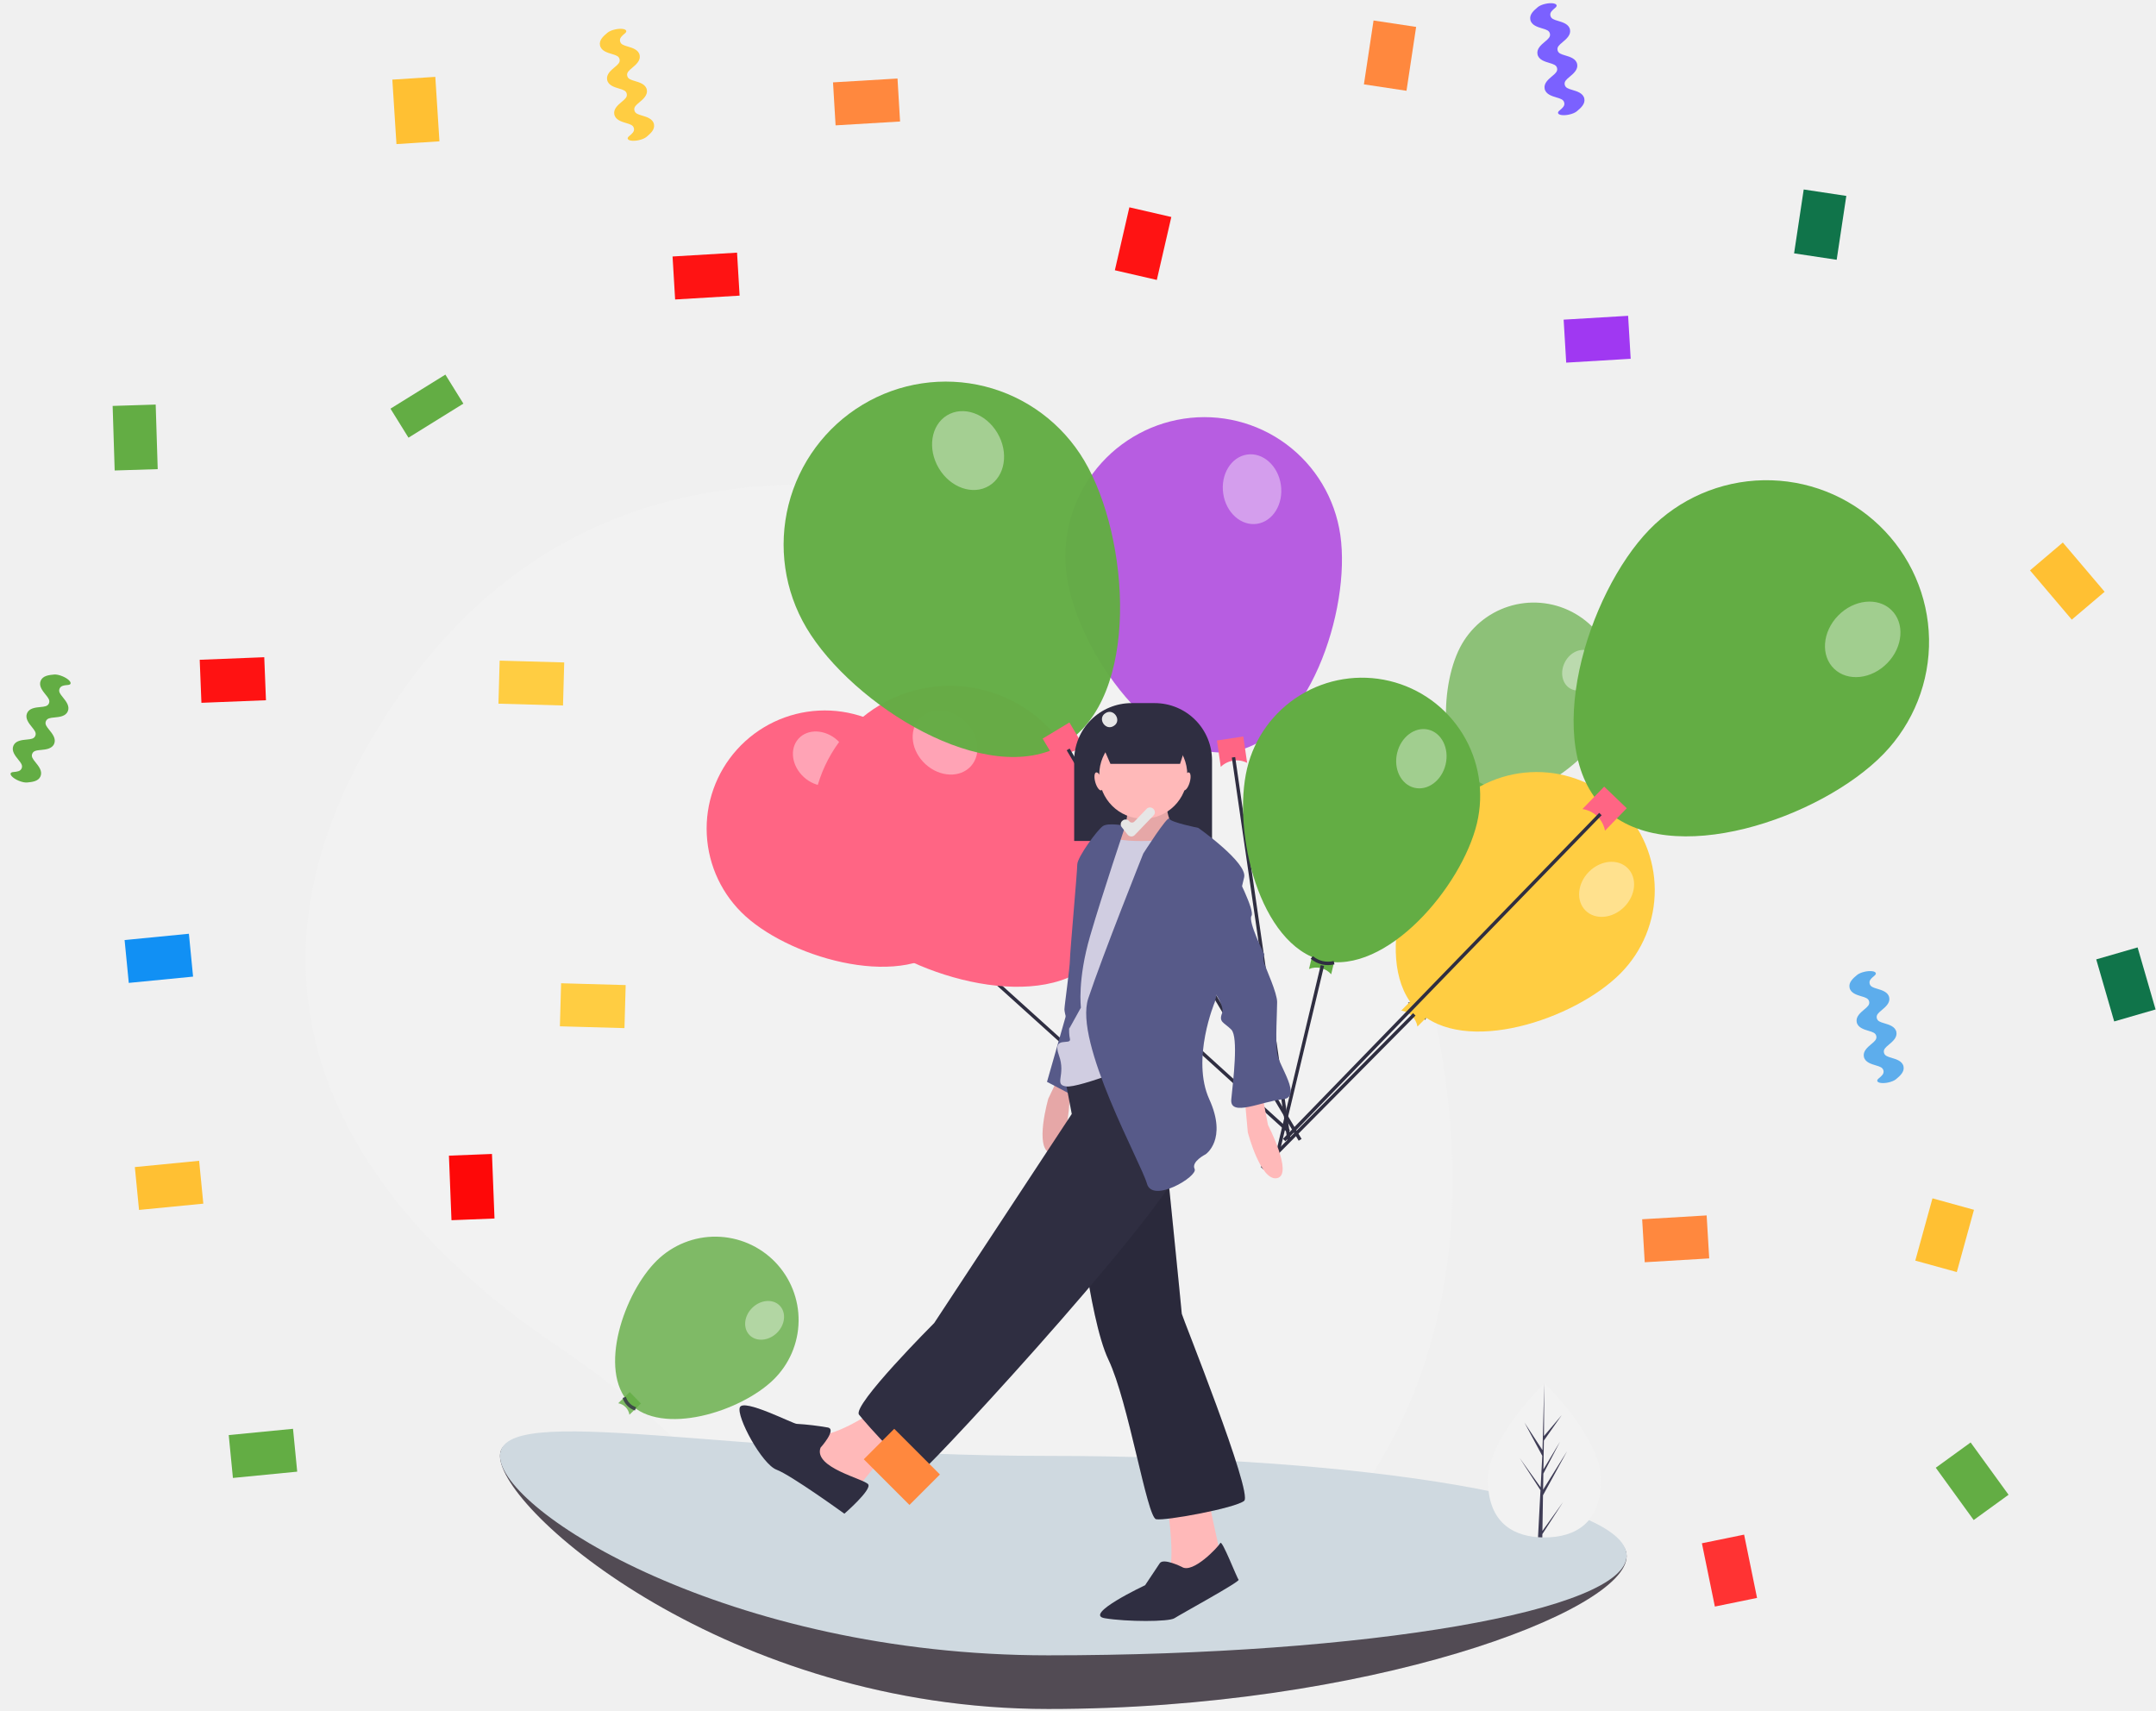
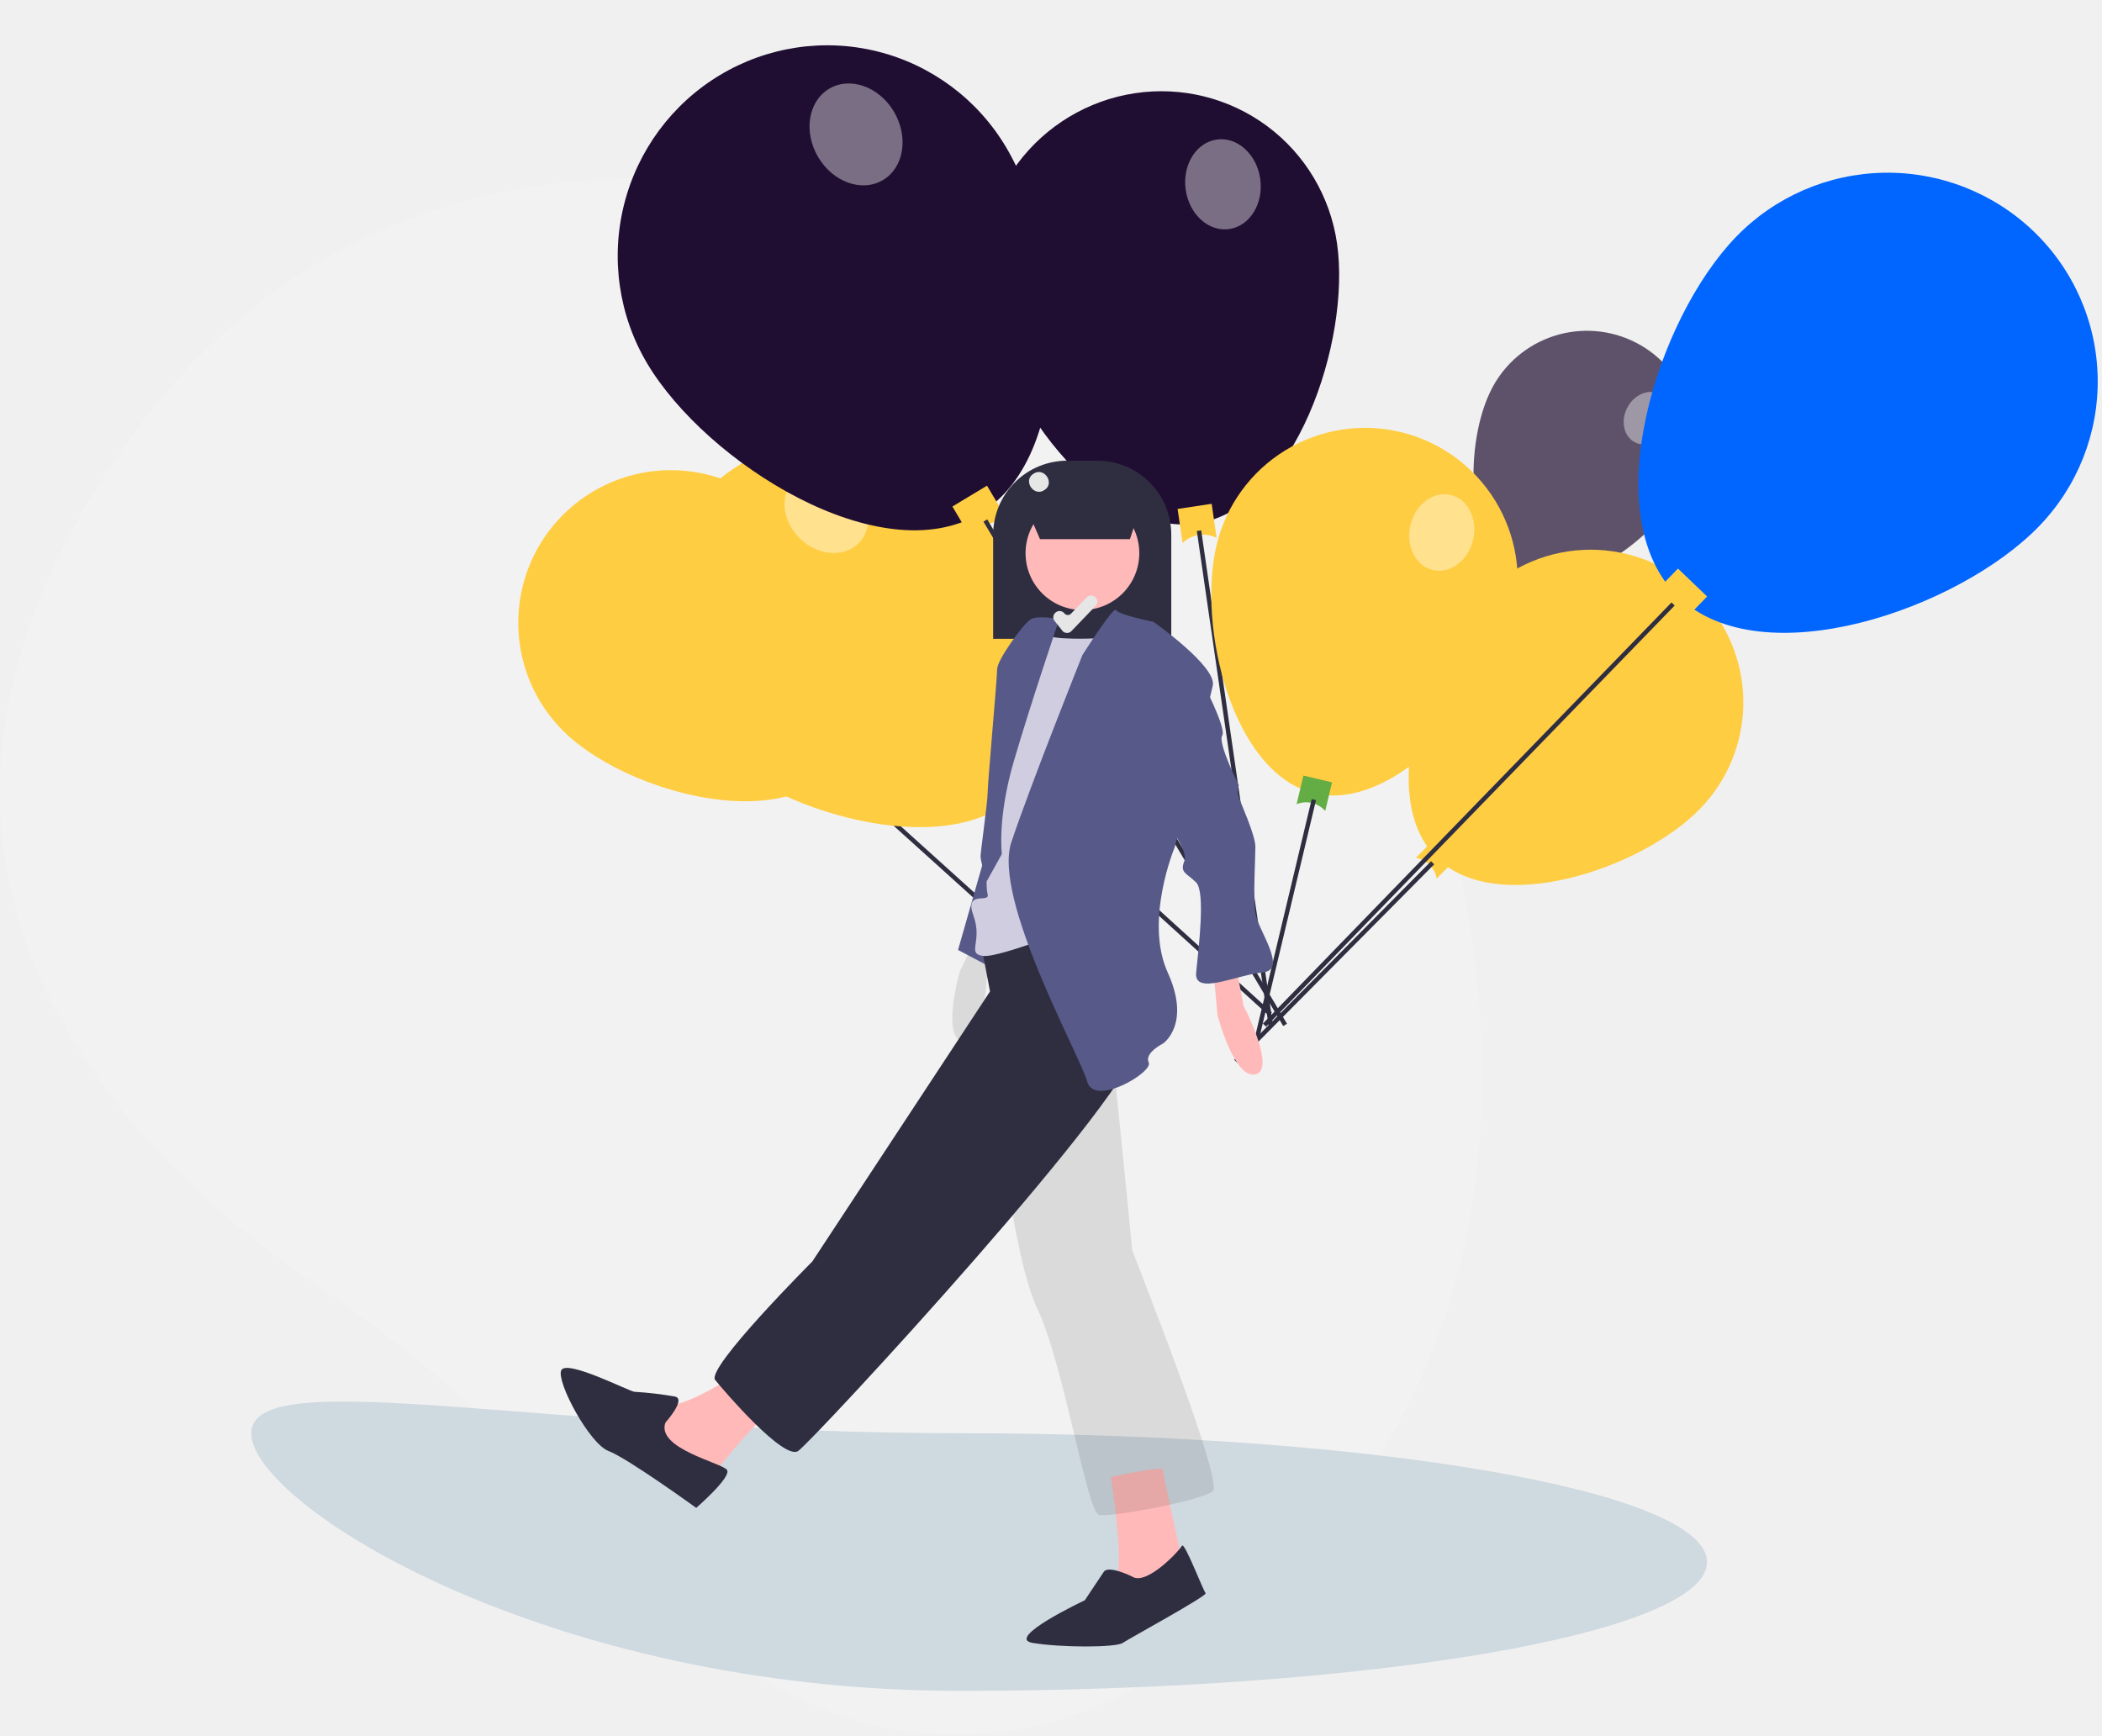
- <svg xmlns="http://www.w3.org/2000/svg" width="1263" height="1002" fill="none" viewBox="0 0 1263 1002">
-   <path fill="#F2F2F2" d="M834.716 570.728C793.089 407.042 649.255 288.883 480.425 284.144C391.17 281.639 297.249 311.241 228.867 414.829C106.627 600.004 236.379 727.965 326.838 788.77C370.541 818.206 409.92 853.599 443.834 893.926C504.936 966.433 622.483 1056.53 762.477 915.36C863.944 813.036 862.443 679.759 834.716 570.728Z" />
-   <path fill="#3F3D56" d="M952.9 911.631C952.9 943.893 801.178 1001.13 614.018 1001.13C426.859 1001.13 292.9 885.135 292.9 852.873C292.9 820.611 426.859 884.301 614.018 884.301C801.178 884.301 952.9 879.368 952.9 911.631Z" />
-   <path fill="#FFCD42" d="M952.9 911.631C952.9 943.893 801.178 1001.13 614.018 1001.13C426.859 1001.13 292.9 885.135 292.9 852.873C292.9 820.611 426.859 884.301 614.018 884.301C801.178 884.301 952.9 879.368 952.9 911.631Z" opacity=".1" />
-   <path fill="#CFD9E0" d="M952.9 911.289C952.9 943.551 801.178 969.705 614.018 969.705C426.859 969.705 292.9 885.135 292.9 852.873C292.9 820.611 426.859 852.873 614.018 852.873C801.178 852.873 952.9 879.027 952.9 911.289Z" />
-   <path fill="#63AD44" d="M941.683 423.833C929.391 447.692 890.432 475.805 866.574 463.513C842.715 451.221 842.993 403.178 855.285 379.32C861.189 367.865 871.401 359.224 883.675 355.298C895.95 351.372 909.281 352.483 920.737 358.385C932.193 364.287 940.835 374.498 944.763 386.771C948.691 399.045 947.584 412.376 941.683 423.833V423.833Z" opacity=".7" />
-   <path fill="#63AD44" d="M868.593 469.822C867.826 468.328 866.611 467.11 865.118 466.341C863.624 465.572 861.928 465.289 860.266 465.532L864.556 457.204L872.884 461.495L868.593 469.822Z" opacity=".7" />
-   <path stroke="#2F2E41" stroke-miterlimit="10" stroke-width="2" d="M862.523 461.203C863.48 462.525 864.736 463.601 866.19 464.342C867.643 465.083 869.252 465.469 870.883 465.467" opacity=".7" />
-   <path fill="#fff" d="M934.934 397.304C938.044 391.268 936.487 384.273 931.457 381.681C926.426 379.09 919.827 381.882 916.717 387.919C913.607 393.955 915.164 400.95 920.194 403.541C925.225 406.133 931.824 403.34 934.934 397.304Z" opacity=".4" />
-   <path stroke="#2F2E41" stroke-miterlimit="10" stroke-width="2" d="M866.351 463.812L830.096 555.044" opacity=".7" />
-   <path stroke="#2F2E41" stroke-miterlimit="10" stroke-width="2" d="M825.801 587.065C826.534 589.271 827.781 591.27 829.438 592.899C831.095 594.528 833.116 595.741 835.333 596.437" />
-   <path fill="#FFCD42" d="M949.337 570.185C922.426 597.335 857.465 618.85 830.315 591.938C803.165 565.026 824.107 499.879 851.019 472.729C863.944 459.699 881.515 452.335 899.868 452.257C918.222 452.18 935.854 459.394 948.889 472.315C961.924 485.235 969.294 502.804 969.378 521.157C969.462 539.51 962.253 557.145 949.337 570.185Z" />
-   <path fill="#FFCD42" d="M830.355 601.374C829.953 599.015 828.823 596.841 827.124 595.157C825.425 593.472 823.241 592.362 820.879 591.98L830.272 582.504L839.749 591.897L830.355 601.374Z" />
-   <path stroke="#2F2E41" stroke-miterlimit="10" stroke-width="2" d="M828.505 594.228L739.27 684.253" />
-   <path fill="#fff" d="M951.523 531.256C958.332 524.386 959.212 514.218 953.487 508.544C947.763 502.87 937.603 503.838 930.794 510.708C923.985 517.577 923.105 527.745 928.83 533.419C934.554 539.094 944.714 538.125 951.523 531.256Z" opacity=".4" />
-   <path fill="#FF6584" d="M529.524 433.999C557.904 459.609 582.437 523.491 556.827 551.871C531.216 580.252 465.159 562.384 436.779 536.773C423.158 524.472 414.979 507.265 414.042 488.936C413.105 470.606 419.486 452.655 431.782 439.029C444.078 425.404 461.282 417.22 479.611 416.276C497.94 415.333 515.894 421.708 529.524 433.999Z" />
-   <path fill="#FF6584" d="M566.251 551.39C563.914 551.902 561.795 553.132 560.192 554.908C558.589 556.685 557.582 558.918 557.312 561.295L547.406 552.356L556.345 542.45L566.251 551.39Z" />
-   <path stroke="#2F2E41" stroke-miterlimit="10" stroke-width="2" d="M559.198 553.572L653.303 638.494" />
-   <path fill="#fff" d="M490.536 433.638C483.355 427.158 473.157 426.756 467.757 432.74C462.357 438.724 463.8 448.827 470.981 455.307C478.161 461.787 488.36 462.189 493.76 456.205C499.16 450.222 497.716 440.118 490.536 433.638Z" opacity=".4" />
-   <path fill="#FF6584" d="M610.515 422.731C643.633 452.802 672.276 527.795 642.408 561.099C612.539 594.404 535.47 573.408 502.352 543.336C486.457 528.893 476.91 508.693 475.811 487.177C474.711 465.662 482.149 444.593 496.49 428.603C510.83 412.613 530.898 403.012 552.28 401.911C573.663 400.81 594.61 408.299 610.515 422.731Z" />
-   <path fill="#FF6584" d="M653.402 560.537C650.676 561.138 648.204 562.581 646.335 564.666C644.465 566.75 643.291 569.371 642.977 572.162L631.417 561.666L641.843 550.041L653.402 560.537Z" />
-   <path stroke="#2F2E41" stroke-miterlimit="10" stroke-width="2" d="M645.175 563.097L754.989 662.81" />
-   <path fill="#fff" d="M565.032 422.295C556.653 414.686 544.755 414.211 538.458 421.233C532.16 428.255 533.847 440.115 542.227 447.724C550.606 455.332 562.504 455.808 568.801 448.786C575.099 441.764 573.411 429.903 565.032 422.295Z" opacity=".4" />
-   <path fill="#B75DE1" d="M785.158 313.289C791.578 357.56 765.967 433.641 721.734 440.334C677.502 447.027 631.398 381.797 624.978 337.526C621.903 316.271 627.389 294.612 640.229 277.313C653.069 260.014 672.212 248.49 693.448 245.277C714.684 242.064 736.275 247.424 753.473 260.178C770.671 272.932 782.068 292.036 785.158 313.289Z" />
-   <path fill="#FF6584" d="M730.574 446.896C728.088 445.624 725.263 445.166 722.495 445.585C719.726 446.003 717.153 447.279 715.135 449.232L712.894 433.779L728.333 431.443L730.574 446.896Z" />
-   <path stroke="#2F2E41" stroke-miterlimit="10" stroke-width="2" d="M722.599 443.635L755.16 668.172" />
-   <path fill="#fff" d="M750.342 284.016C748.717 272.815 739.84 264.879 730.514 266.29C721.188 267.701 714.944 277.925 716.569 289.126C718.193 300.327 727.07 308.263 736.396 306.852C745.722 305.441 751.966 295.217 750.342 284.016Z" opacity=".4" />
-   <path fill="#63AD44" fill-opacity=".97" d="M635.106 269.727C661.901 314.822 668.241 408.742 623.31 435.815C578.378 462.889 499.189 412.864 472.395 367.769C459.538 346.114 455.777 320.187 461.938 295.687C468.1 271.188 483.679 250.123 505.251 237.125C526.823 224.127 552.621 220.259 576.972 226.373C601.324 232.487 622.234 248.081 635.106 269.727Z" />
-   <path fill="#FF6584" d="M635.828 438.965C632.565 438.701 629.298 439.47 626.486 441.165C623.673 442.859 621.456 445.394 620.145 448.415L610.792 432.675L626.475 423.225L635.828 438.965Z" />
-   <path stroke="#2F2E41" stroke-miterlimit="10" stroke-width="2" d="M625.725 439.006L761.626 667.725" />
-   <path fill="#fff" d="M584.26 253.608C577.481 242.198 564.305 237.577 554.831 243.285C545.358 248.993 543.174 262.87 549.953 274.28C556.733 285.689 569.908 290.311 579.382 284.603C588.855 278.894 591.039 265.018 584.26 253.608Z" opacity=".4" />
-   <path fill="#63AD44" d="M1103.38 441.69C1066.86 479.339 977.86 510.006 939.984 473.712C902.108 437.419 929.697 347.908 966.221 310.258C983.763 292.189 1007.81 281.782 1033.06 281.326C1058.32 280.87 1082.73 290.402 1100.91 307.827C1119.1 325.252 1129.57 349.143 1130.04 374.245C1130.5 399.348 1120.91 423.608 1103.38 441.69Z" />
-   <path fill="#FF6584" d="M940.216 486.619C939.618 483.4 938.022 480.448 935.651 478.176C933.281 475.905 930.254 474.427 926.996 473.951L939.745 460.809L952.965 473.477L940.216 486.619Z" />
-   <path stroke="#2F2E41" stroke-miterlimit="10" stroke-width="2" d="M937.535 476.878L752.285 667.833" />
-   <path fill="#fff" d="M1105.65 388.399C1114.89 378.873 1115.91 364.948 1107.92 357.295C1099.94 349.643 1085.97 351.162 1076.73 360.688C1067.49 370.213 1066.47 384.139 1074.46 391.791C1082.45 399.444 1096.41 397.925 1105.65 388.399Z" opacity=".4" />
-   <path fill="#63AD44" d="M865.222 482.23C856.354 519.415 812.057 571.573 774.872 562.706C737.687 553.838 721.696 487.302 730.564 450.117C734.832 432.271 746.012 416.85 761.647 407.244C777.281 397.638 796.09 394.633 813.939 398.889C831.788 403.146 847.216 414.316 856.833 429.944C866.449 445.572 869.467 464.378 865.222 482.23V482.23Z" />
-   <path fill="#63AD44" d="M779.815 570.742C778.245 568.937 776.15 567.667 773.822 567.112C771.495 566.557 769.052 566.744 766.836 567.647L769.931 554.668L782.91 557.763L779.815 570.742Z" />
-   <path stroke="#2F2E41" stroke-miterlimit="10" stroke-width="2" d="M768.482 560.891C770.256 562.393 772.36 563.452 774.623 563.982C776.886 564.512 779.242 564.497 781.497 563.938" />
-   <path fill="#fff" d="M846.847 447.841C849.091 438.433 844.554 429.291 836.714 427.421C828.873 425.551 820.699 431.662 818.455 441.07C816.211 450.479 820.748 459.621 828.588 461.491C836.429 463.361 844.603 457.25 846.847 447.841Z" opacity=".4" />
-   <path stroke="#2F2E41" stroke-miterlimit="10" stroke-width="2" d="M774.666 565.585L745.262 688.885" />
-   <path fill="#63AD44" d="M453.054 808.278C433.724 827.088 387.624 841.439 368.814 822.109C350.004 802.779 365.607 757.088 384.937 738.278C389.533 733.805 394.965 730.281 400.923 727.908C406.881 725.535 413.249 724.358 419.661 724.446C426.074 724.533 432.407 725.883 438.298 728.418C444.189 730.953 449.523 734.623 453.996 739.219C458.468 743.816 461.992 749.248 464.365 755.206C466.738 761.164 467.915 767.531 467.827 773.944C467.74 780.357 466.39 786.689 463.855 792.581C461.321 798.472 457.65 803.806 453.054 808.278V808.278Z" opacity=".8" />
-   <path fill="#63AD44" d="M368.724 828.766C368.47 827.097 367.701 825.549 366.523 824.339C365.346 823.129 363.82 822.318 362.158 822.019L368.905 815.453L375.471 822.2L368.724 828.766Z" opacity=".8" />
-   <path stroke="#2F2E41" stroke-miterlimit="10" stroke-width="2" d="M365.691 818.614C366.181 820.179 367.035 821.605 368.183 822.776C369.331 823.946 370.741 824.827 372.296 825.346" opacity=".8" />
-   <path fill="#fff" d="M455.093 780.844C459.983 776.085 460.733 768.923 456.767 764.847C452.801 760.772 445.621 761.326 440.731 766.085C435.84 770.844 435.09 778.006 439.056 782.082C443.022 786.157 450.202 785.603 455.093 780.844Z" opacity=".4" />
-   <path fill="#2F2E41" d="M662.848 411.886H676.428C685.338 411.886 693.882 415.425 700.182 421.725C706.482 428.024 710.021 436.569 710.021 445.478V492.651H629.256V445.478C629.256 441.067 630.125 436.698 631.813 432.623C633.501 428.547 635.975 424.844 639.095 421.725C642.214 418.605 645.917 416.131 649.993 414.443C654.069 412.755 658.437 411.886 662.848 411.886Z" />
-   <path fill="#FFB9B9" d="M624.303 622.183L614.11 643.612C614.11 643.612 605.802 672.4 615.216 675.478C624.629 678.555 626.467 645.936 626.467 645.936L634.264 624.336L624.303 622.183Z" />
-   <path fill="#000" d="M624.303 622.183L614.11 643.612C614.11 643.612 605.802 672.4 615.216 675.478C624.629 678.555 626.467 645.936 626.467 645.936L634.264 624.336L624.303 622.183Z" opacity=".1" />
-   <path fill="#575A89" d="M626.233 588.643L613.342 633.76L633.753 644.502V590.791L626.233 588.643Z" />
-   <path fill="#FFB9B9" d="M661.145 468.868C661.145 468.868 660.07 486.055 657.922 486.055C655.773 486.055 651.477 506.465 651.477 506.465L669.738 518.282L692.297 497.871L685.852 481.758C685.852 481.758 682.629 475.313 683.703 468.868C684.777 462.422 661.145 468.868 661.145 468.868Z" />
-   <path fill="#000" d="M661.145 468.868C661.145 468.868 660.07 486.055 657.922 486.055C655.773 486.055 651.477 506.465 651.477 506.465L669.738 518.282L692.297 497.871L685.852 481.758C685.852 481.758 682.629 475.313 683.703 468.868C684.777 462.422 661.145 468.868 661.145 468.868Z" opacity=".1" />
-   <path fill="#FFB9B9" d="M728.82 639.668L730.969 663.301C730.969 663.301 738.488 692.305 748.156 690.156C757.824 688.008 742.785 659.004 742.785 659.004L738.488 636.445L728.82 639.668Z" />
-   <path fill="#FFB9B9" d="M682.629 872.774C682.629 872.774 689.074 912.52 684.777 920.039C680.48 927.559 689.074 928.633 689.074 928.633L714.856 922.188V910.372C714.856 910.372 706.262 871.7 706.262 869.551C706.262 867.403 682.629 872.774 682.629 872.774Z" />
-   <path fill="#2F2E41" d="M629.992 694.453C629.992 694.453 637.512 771.797 649.328 796.504C661.145 821.211 671.887 888.887 677.258 889.961C682.629 891.035 723.449 883.516 728.82 879.219C734.191 874.922 692.297 770.723 692.297 769.648C692.297 768.574 682.629 672.969 682.629 672.969L669.738 651.484L629.992 694.453Z" />
-   <path fill="#000" d="M629.992 694.453C629.992 694.453 637.512 771.797 649.328 796.504C661.145 821.211 671.887 888.887 677.258 889.961C682.629 891.035 723.449 883.516 728.82 879.219C734.191 874.922 692.297 770.723 692.297 769.648C692.297 768.574 682.629 672.969 682.629 672.969L669.738 651.484L629.992 694.453Z" opacity=".1" />
-   <path fill="#2F2E41" d="M692.296 917.891C692.296 917.891 681.554 912.52 679.406 915.743L670.812 928.633C670.812 928.633 634.289 945.821 647.179 947.969C660.07 950.118 684.777 950.118 688 947.969C691.222 945.821 726.671 926.485 725.597 925.411C724.523 924.337 715.929 901.778 714.855 903.926C713.781 906.075 698.742 922.188 692.296 917.891Z" />
-   <path fill="#FFB9B9" d="M511.828 826.582C511.828 826.582 487.121 843.77 475.304 840.547C463.488 837.324 475.304 864.18 475.304 864.18L496.789 875.996L503.234 870.625C503.234 870.625 525.793 840.547 535.461 839.473C545.129 838.398 511.828 826.582 511.828 826.582Z" />
-   <path fill="#2F2E41" d="M623.546 630L627.843 652.559L547.276 775.02C547.276 775.02 498.936 823.359 503.233 828.731C507.53 834.102 534.386 865.254 540.831 860.957C547.276 856.66 696.593 695.527 695.519 674.043C694.444 652.559 658.995 611.738 658.995 611.738L623.546 627.852V630Z" />
-   <path fill="#2F2E41" d="M480.676 848.066C480.676 848.066 490.344 837.324 484.973 836.25C478.932 835.185 472.835 834.468 466.711 834.101C464.563 834.101 435.559 819.062 433.411 824.433C431.262 829.805 446.301 857.734 454.895 860.957C463.489 864.18 494.641 886.738 494.641 886.738C494.641 886.738 510.754 872.773 508.606 869.551C506.458 866.328 476.379 859.883 480.676 848.066Z" />
-   <path fill="#FFB9B9" d="M669.738 479.609C683.977 479.609 695.52 468.067 695.52 453.828C695.52 439.59 683.977 428.047 669.738 428.047C655.5 428.047 643.957 439.59 643.957 453.828C643.957 468.067 655.5 479.609 669.738 479.609Z" />
-   <path fill="#D0CDE1" d="M675.109 492.5C675.109 492.5 656.847 493.574 651.476 490.352C646.105 487.129 634.288 534.395 634.288 534.395L626.769 596.699C626.769 596.699 625.695 604.219 626.769 608.516C627.843 612.813 616.027 606.367 620.324 618.184C624.62 630 617.101 635.371 624.621 636.445C632.14 637.52 671.886 621.406 671.886 621.406L690.148 525.801L695.519 487.129L675.109 492.5Z" />
-   <path fill="#575A89" d="M659.224 483.774C659.224 483.774 649.328 481.758 646.105 483.907C642.883 486.055 631.066 502.168 631.066 506.465C631.066 510.762 626.77 558.028 626.77 562.325C626.77 566.621 623.547 589.18 623.547 591.329C623.547 593.477 626.302 602.711 626.302 602.711L633.215 590.254C633.215 590.254 631.066 574.141 638.586 548.36C646.105 522.578 659.224 483.774 659.224 483.774Z" />
-   <path fill="#575A89" d="M669.739 500.019C669.739 500.019 684.09 477.461 684.971 479.609C685.852 481.758 701.966 484.98 701.966 484.98C701.966 484.98 730.97 505.39 728.821 513.984C726.673 522.578 711.634 587.031 711.634 587.031C711.634 587.031 697.669 620.332 708.411 643.965C719.153 667.597 706.263 676.191 706.263 676.191C706.263 676.191 697.669 680.488 699.817 684.785C701.966 689.082 675.11 705.195 671.888 693.379C668.665 681.562 628.919 610.664 637.513 584.883C646.106 559.101 669.739 500.019 669.739 500.019Z" />
-   <path fill="#575A89" d="M723.449 510.762C723.449 510.762 735.266 533.32 733.117 536.543C730.969 539.766 740.637 559.102 740.637 559.102C739.968 560.829 739.968 562.745 740.637 564.473C741.711 567.695 748.156 581.66 748.156 587.031C748.156 592.402 747.082 609.59 748.156 617.109C749.231 624.629 763.195 642.891 751.379 643.965C739.562 645.039 720.227 654.707 721.301 643.965C722.375 633.223 725.598 607.441 721.301 603.145C717.004 598.848 713.781 598.848 715.93 593.477C718.078 588.105 706.262 574.141 706.262 574.141L723.449 510.762Z" />
-   <path fill="#2F2E41" d="M691.28 447.477H650.504L641.271 426.259H698.205L691.28 447.477Z" />
-   <path fill="#FFB9B9" d="M645.153 463.003C646.242 462.687 646.443 460.077 645.601 457.172C644.76 454.267 643.194 452.169 642.105 452.484C641.016 452.8 640.815 455.41 641.657 458.315C642.498 461.219 644.064 463.318 645.153 463.003Z" />
-   <path fill="#FFB9B9" d="M696.935 458.315C697.777 455.411 697.576 452.8 696.487 452.485C695.398 452.169 693.832 454.268 692.991 457.172C692.149 460.077 692.35 462.688 693.439 463.003C694.528 463.319 696.094 461.22 696.935 458.315Z" />
-   <path fill="#F2F2F2" d="M937.901 866.979C937.901 891.931 923.068 900.643 904.771 900.643C904.345 900.643 903.92 900.637 903.501 900.632C902.65 900.609 901.811 900.568 900.984 900.511C884.467 899.344 871.641 890.184 871.641 866.979C871.641 842.969 902.317 812.672 904.633 810.419C904.634 810.419 904.634 810.419 904.635 810.419C904.636 810.419 904.636 810.418 904.637 810.418C904.637 810.417 904.638 810.416 904.638 810.416C904.638 810.415 904.639 810.414 904.638 810.414C904.725 810.333 904.771 810.287 904.771 810.287C904.771 810.287 937.901 842.026 937.901 866.979Z" />
-   <path fill="#3F3D56" d="M903.563 896.827L915.677 879.897L903.535 898.684L903.5 900.632C902.65 900.609 901.811 900.568 900.983 900.511L902.288 875.553L902.276 875.357L902.299 875.323L902.425 872.961L890.248 854.129L902.46 871.191L902.489 871.697L903.477 852.836L893.052 833.372L903.604 849.52L904.632 810.419L904.638 810.287V810.414L904.466 841.251L914.844 829.027L904.42 843.906L904.149 860.795L913.838 844.589L904.109 863.278L903.954 872.668L918.022 850.112L903.902 875.944L903.563 896.827Z" />
-   <path fill="#E6E6E6" d="M662.76 490.01C662.716 490.01 662.671 490.008 662.626 490.006C662.232 489.987 661.847 489.885 661.496 489.705C661.146 489.525 660.839 489.273 660.597 488.965L657.099 484.526C656.878 484.246 656.715 483.925 656.62 483.583C656.524 483.241 656.498 482.883 656.543 482.531C656.587 482.178 656.702 481.838 656.879 481.53C657.057 481.221 657.295 480.95 657.579 480.732L657.705 480.635C657.989 480.417 658.313 480.256 658.66 480.162C659.007 480.068 659.369 480.042 659.727 480.086C660.084 480.13 660.428 480.243 660.741 480.419C661.054 480.594 661.328 480.829 661.549 481.109C661.726 481.333 661.949 481.517 662.205 481.648C662.46 481.779 662.741 481.853 663.028 481.867C663.315 481.881 663.602 481.833 663.869 481.728C664.136 481.622 664.376 481.461 664.574 481.255L671.677 473.853C672.177 473.333 672.866 473.03 673.592 473.011C674.318 472.991 675.022 473.257 675.55 473.749L675.666 473.859C675.927 474.103 676.137 474.395 676.284 474.72C676.43 475.044 676.511 475.393 676.52 475.748C676.53 476.103 676.469 476.457 676.34 476.788C676.212 477.12 676.018 477.423 675.771 477.681L664.748 489.165C664.492 489.432 664.184 489.645 663.842 489.79C663.5 489.935 663.132 490.01 662.76 490.01Z" />
-   <path fill="#E6E6E6" d="M652.467 425.241C647.597 428.436 642.612 420.832 647.576 417.778C652.446 414.583 657.431 422.188 652.467 425.241Z" />
-   <path fill="#FF883E" d="M532.772 881.606L550.611 863.768L523.853 837.009L506.014 854.848L532.772 881.606Z" />
-   <path fill="#FFCD42" d="M328.699 576L327.99 601.218L365.817 602.282L366.526 577.064L328.699 576Z" />
-   <path fill="#FFCD42" d="M292.699 387L291.99 412.218L329.817 413.282L330.526 388.064L292.699 387Z" />
-   <path fill="#63AD44" d="M228.746 239.397L239.289 256.393L271.446 236.443L260.902 219.448L228.746 239.397Z" />
-   <path fill="#FE0808" d="M288.199 676L262.99 676.991L264.476 714.804L289.685 713.813L288.199 676Z" />
-   <path fill="#1190F4" d="M72.99 550.681L75.443 575.789L113.106 572.109L110.652 547L72.99 550.681Z" />
-   <path fill="#FFC033" d="M78.99 683.681L81.443 708.789L119.106 705.109L116.652 680L78.99 683.681Z" />
-   <path fill="#FFC033" d="M1208.42 317.806L1189.19 334.13L1213.67 362.982L1232.91 346.659L1208.42 317.806Z" />
-   <path fill="#FFC033" d="M1156.37 708.709L1132.05 702L1121.99 738.479L1146.31 745.188L1156.37 708.709Z" />
-   <path fill="#63AD44" d="M1154.41 845L1133.99 859.809L1156.2 890.446L1176.63 875.637L1154.41 845Z" />
-   <path fill="#F33" d="M1004.58 941.131L1029.29 936.074L1021.71 899L996.989 904.058L1004.58 941.131Z" />
-   <path fill="#63AD44" d="M133.99 840.681L136.443 865.789L174.106 862.109L171.652 837L133.99 840.681Z" />
-   <path fill="#63AD44" d="M67.177 275.614L92.393 274.823L91.206 237L65.991 237.791L67.177 275.614Z" />
-   <path fill="#FF1212" d="M116.99 386.503L117.992 411.711L155.804 410.208L154.802 385L116.99 386.503Z" />
-   <path fill="#FF1313" d="M393.99 150.252L395.492 175.436L433.267 173.183L431.765 148L393.99 150.252Z" />
-   <path fill="#FF1313" d="M686.169 127.113L661.586 121.447L653.088 158.323L677.671 163.988L686.169 127.113Z" />
-   <path fill="#A038F2" d="M915.99 187.252L917.492 212.436L955.267 210.183L953.765 185L915.99 187.252Z" />
-   <path fill="#10744A" d="M1081.58 114.763L1056.63 111L1050.99 148.418L1075.94 152.182L1081.58 114.763Z" />
-   <path fill="#FF883E" d="M829.58 15.763L804.635 12L798.99 49.419L823.936 53.182L829.58 15.763Z" />
-   <path fill="#FF883E" d="M487.99 48.252L489.492 73.436L527.267 71.183L525.765 46L487.99 48.252Z" />
-   <path fill="#FFC033" d="M232.249 84.406L257.426 82.794L255.008 45.029L229.832 46.641L232.249 84.406Z" />
-   <path fill="#FF883E" d="M961.99 714.252L963.492 739.436L1001.27 737.183L999.765 712L961.99 714.252Z" />
-   <path fill="#10744A" d="M1238.51 598.365L1262.75 591.349L1252.22 555L1227.99 562.016L1238.51 598.365Z" />
-   <path fill="#63AD44" d="M31.737 435.704C32.997 432.705 30.693 429.851 28.841 427.557C27.283 425.627 26.157 424.231 26.897 422.469C27.637 420.707 29.421 420.534 31.891 420.295C34.825 420.011 38.477 419.658 39.736 416.659C40.995 413.66 38.691 410.805 36.84 408.512C35.282 406.581 34.156 405.186 34.896 403.424C35.636 401.661 37.42 401.488 39.89 401.25C40.625 401.179 41.139 400.937 41.315 400.518C41.783 399.404 39.686 397.462 36.632 396.179C34.719 395.376 32.886 395.022 31.666 395.143C28.735 395.427 25.093 395.783 23.835 398.778C22.575 401.777 24.88 404.632 26.731 406.925C28.289 408.856 29.415 410.251 28.675 412.013C27.935 413.776 26.151 413.949 23.681 414.187C20.747 414.471 17.096 414.825 15.836 417.824C14.577 420.823 16.881 423.677 18.732 425.971C20.29 427.901 21.417 429.296 20.676 431.059C19.936 432.821 18.152 432.994 15.682 433.233C12.748 433.517 9.097 433.871 7.837 436.87C6.578 439.869 8.882 442.724 10.733 445.017C12.291 446.948 13.417 448.343 12.677 450.106C11.937 451.868 10.154 452.041 7.685 452.28C6.949 452.351 6.434 452.592 6.258 453.011C5.79 454.125 7.887 456.068 10.941 457.351C12.854 458.154 14.688 458.508 15.907 458.387C18.838 458.103 22.48 457.746 23.738 454.751C24.998 451.752 22.694 448.897 20.842 446.604C19.284 444.673 18.158 443.278 18.898 441.515C19.639 439.753 21.423 439.58 23.893 439.341C26.826 439.057 30.478 438.704 31.737 435.704Z" />
-   <path fill="#FFCD42" d="M355.678 46.81C356.339 49.995 359.855 51.043 362.679 51.885C365.057 52.593 366.775 53.105 367.163 54.977C367.551 56.848 366.179 58.001 364.279 59.596C362.022 61.492 359.212 63.852 359.873 67.037C360.533 70.222 364.049 71.269 366.874 72.111C369.251 72.82 370.97 73.332 371.358 75.203C371.746 77.075 370.374 78.228 368.473 79.823C367.907 80.298 367.62 80.788 367.713 81.234C367.958 82.416 370.787 82.83 374.03 82.157C376.061 81.736 377.773 80.989 378.709 80.199C380.965 78.305 383.764 75.948 383.105 72.767C382.444 69.582 378.929 68.535 376.104 67.693C373.726 66.984 372.008 66.472 371.62 64.601C371.232 62.729 372.604 61.576 374.505 59.981C376.762 58.085 379.571 55.726 378.91 52.541C378.25 49.356 374.734 48.308 371.909 47.466C369.532 46.758 367.813 46.246 367.425 44.374C367.037 42.502 368.41 41.349 370.31 39.754C372.567 37.858 375.376 35.498 374.716 32.313C374.055 29.128 370.539 28.081 367.715 27.239C365.337 26.53 363.619 26.018 363.23 24.146C362.842 22.274 364.214 21.122 366.113 19.527C366.68 19.052 366.968 18.561 366.876 18.116C366.63 16.933 363.802 16.519 360.558 17.192C358.527 17.613 356.814 18.36 355.879 19.15C353.623 21.044 350.824 23.401 351.483 26.582C352.144 29.767 355.66 30.815 358.484 31.657C360.862 32.365 362.58 32.877 362.969 34.749C363.357 36.621 361.984 37.774 360.084 39.37C357.827 41.266 355.018 43.625 355.678 46.81Z" />
-   <path fill="#7B61FF" d="M900.678 31.81C901.339 34.995 904.855 36.043 907.679 36.885C910.057 37.593 911.775 38.105 912.163 39.977C912.551 41.848 911.179 43.001 909.279 44.596C907.022 46.492 904.212 48.852 904.873 52.037C905.533 55.222 909.049 56.269 911.874 57.111C914.251 57.82 915.97 58.332 916.358 60.203C916.746 62.075 915.374 63.228 913.473 64.823C912.907 65.298 912.62 65.788 912.713 66.234C912.958 67.416 915.787 67.83 919.03 67.157C921.061 66.736 922.773 65.989 923.709 65.199C925.965 63.304 928.764 60.948 928.105 57.767C927.444 54.582 923.929 53.535 921.104 52.693C918.726 51.984 917.008 51.472 916.62 49.601C916.232 47.729 917.604 46.576 919.505 44.981C921.762 43.085 924.571 40.726 923.91 37.541C923.25 34.356 919.734 33.308 916.909 32.466C914.532 31.758 912.813 31.246 912.425 29.374C912.037 27.502 913.41 26.349 915.31 24.754C917.567 22.858 920.376 20.498 919.716 17.313C919.055 14.128 915.539 13.081 912.715 12.239C910.337 11.53 908.619 11.018 908.23 9.146C907.842 7.274 909.214 6.122 911.113 4.527C911.68 4.052 911.968 3.561 911.876 3.115C911.63 1.933 908.802 1.519 905.558 2.192C903.527 2.613 901.814 3.36 900.879 4.15C898.623 6.045 895.824 8.401 896.483 11.582C897.144 14.767 900.66 15.815 903.484 16.657C905.862 17.366 907.58 17.878 907.969 19.749C908.357 21.621 906.984 22.774 905.084 24.37C902.827 26.266 900.018 28.625 900.678 31.81Z" />
-   <path fill="#5DADEC" d="M1087.68 598.81C1088.34 601.995 1091.85 603.043 1094.68 603.885C1097.06 604.593 1098.78 605.105 1099.16 606.977C1099.55 608.848 1098.18 610.001 1096.28 611.597C1094.02 613.492 1091.21 615.852 1091.87 619.037C1092.53 622.222 1096.05 623.269 1098.87 624.111C1101.25 624.82 1102.97 625.332 1103.36 627.203C1103.75 629.075 1102.37 630.228 1100.47 631.823C1099.91 632.298 1099.62 632.788 1099.71 633.233C1099.96 634.416 1102.79 634.83 1106.03 634.157C1108.06 633.736 1109.77 632.989 1110.71 632.199C1112.96 630.305 1115.76 627.948 1115.1 624.767C1114.44 621.582 1110.93 620.535 1108.1 619.693C1105.73 618.984 1104.01 618.472 1103.62 616.601C1103.23 614.729 1104.6 613.576 1106.5 611.981C1108.76 610.085 1111.57 607.726 1110.91 604.541C1110.25 601.356 1106.73 600.308 1103.91 599.466C1101.53 598.758 1099.81 598.246 1099.43 596.374C1099.04 594.502 1100.41 593.35 1102.31 591.754C1104.57 589.858 1107.38 587.498 1106.72 584.313C1106.06 581.128 1102.54 580.081 1099.71 579.239C1097.34 578.53 1095.62 578.018 1095.23 576.146C1094.84 574.274 1096.21 573.122 1098.11 571.527C1098.68 571.052 1098.97 570.561 1098.88 570.116C1098.63 568.933 1095.8 568.519 1092.56 569.192C1090.53 569.613 1088.81 570.36 1087.88 571.15C1085.62 573.045 1082.82 575.401 1083.48 578.582C1084.14 581.767 1087.66 582.815 1090.48 583.657C1092.86 584.366 1094.58 584.877 1094.97 586.749C1095.36 588.621 1093.98 589.774 1092.08 591.37C1089.83 593.266 1087.02 595.625 1087.68 598.81Z" />
+ <svg xmlns="http://www.w3.org/2000/svg" width="953" height="787" viewBox="0 0 953 787" fill="none">
+   <path d="M655.726 367.729C614.099 204.043 470.265 85.885 301.435 81.145C212.18 78.64 118.258 108.242 49.877 211.83C-72.363 397.005 57.389 524.966 147.848 585.771C191.551 615.207 230.93 650.6 264.844 690.927C325.946 763.434 443.493 853.535 583.486 712.361C684.954 610.037 683.453 476.76 655.726 367.729Z" fill="#F2F2F2" />
+   <path d="M773.91 708.29C773.91 740.552 622.188 766.706 435.028 766.706C247.869 766.706 113.91 682.136 113.91 649.874C113.91 617.612 247.869 649.874 435.028 649.874C622.188 649.874 773.91 676.028 773.91 708.29Z" fill="#CFD9E0" />
+   <path opacity="0.7" d="M762.693 220.834C750.401 244.693 711.442 272.806 687.584 260.514C663.725 248.222 664.002 200.179 676.294 176.321C682.198 164.866 692.411 156.225 704.685 152.299C716.959 148.373 730.291 149.484 741.746 155.386C753.202 161.288 761.845 171.499 765.773 183.772C769.701 196.046 768.593 209.377 762.693 220.834Z" fill="#200E32" />
+   <path opacity="0.4" d="M755.944 194.305C759.054 188.268 757.497 181.274 752.466 178.682C747.436 176.091 740.837 178.883 737.727 184.92C734.617 190.956 736.174 197.951 741.204 200.542C746.234 203.134 752.834 200.341 755.944 194.305Z" fill="white" />
+   <path d="M770.347 367.186C743.435 394.336 678.475 415.851 651.325 388.939C624.175 362.027 645.117 296.88 672.029 269.73C684.954 256.7 702.525 249.336 720.878 249.258C739.231 249.181 756.864 256.395 769.899 269.316C782.934 282.236 790.303 299.805 790.387 318.158C790.471 336.511 783.263 354.146 770.347 367.186Z" fill="#FFCD42" />
+   <path d="M651.365 398.375C650.963 396.016 649.833 393.842 648.134 392.158C646.435 390.473 644.251 389.363 641.889 388.981L651.282 379.505L660.758 388.898L651.365 398.375Z" fill="#FFCD42" />
+   <path d="M649.515 391.229L560.279 481.254" stroke="#2F2E41" stroke-width="2" stroke-miterlimit="10" />
+   <path d="M350.533 231C378.914 256.61 403.447 320.492 377.836 348.872C352.226 377.253 286.169 359.384 257.789 333.774C244.167 321.473 235.989 304.266 235.052 285.937C234.115 267.607 240.496 249.656 252.792 236.03C265.088 222.405 282.292 214.221 300.621 213.277C318.95 212.334 336.904 218.709 350.533 231Z" fill="#FFCD42" />
+   <path d="M380.208 350.573L474.313 435.495" stroke="#2F2E41" stroke-width="2" stroke-miterlimit="10" />
+   <path d="M431.525 219.732C464.643 249.803 493.286 324.796 463.417 358.1C433.549 391.405 356.479 370.409 323.362 340.337C307.466 325.894 297.92 305.694 296.82 284.178C295.721 262.663 303.159 241.594 317.499 225.604C331.839 209.614 351.907 200.013 373.29 198.912C394.673 197.811 415.62 205.3 431.525 219.732Z" fill="#FFCD42" />
+   <path d="M466.185 360.098L575.999 459.811" stroke="#2F2E41" stroke-width="2" stroke-miterlimit="10" />
+   <path opacity="0.4" d="M386.042 219.296C377.663 211.687 365.765 211.212 359.467 218.234C353.17 225.256 354.857 237.116 363.236 244.725C371.616 252.333 383.513 252.809 389.811 245.787C396.109 238.765 394.421 226.904 386.042 219.296Z" fill="white" />
+   <path d="M606.168 110.29C612.588 154.561 586.976 230.642 542.744 237.335C498.512 244.028 452.408 178.798 445.988 134.527C442.913 113.272 448.399 91.613 461.239 74.314C474.079 57.015 493.221 45.491 514.458 42.278C535.694 39.065 557.285 44.425 574.483 57.179C591.681 69.933 603.078 89.037 606.168 110.29Z" fill="#200E32" />
+   <path d="M551.583 243.897C549.098 242.625 546.273 242.167 543.504 242.586C540.736 243.004 538.162 244.28 536.144 246.233L533.904 230.78L549.343 228.444L551.583 243.897Z" fill="#FFCD42" />
+   <path d="M543.608 240.636L576.17 465.173" stroke="#2F2E41" stroke-width="2" stroke-miterlimit="10" />
+   <path opacity="0.4" d="M571.351 81.017C569.727 69.816 560.85 61.88 551.524 63.291C542.198 64.702 535.954 74.926 537.578 86.127C539.203 97.328 548.08 105.264 557.406 103.853C566.732 102.442 572.976 92.218 571.351 81.017Z" fill="white" />
+   <path d="M456.116 66.728C482.911 111.823 489.251 205.743 444.32 232.816C399.388 259.89 320.199 209.865 293.404 164.77C280.548 143.115 276.786 117.187 282.948 92.688C289.109 68.189 304.689 47.124 326.261 34.126C347.833 21.128 373.631 17.26 397.982 23.374C422.333 29.488 443.244 45.082 456.116 66.728Z" fill="#200E32" />
+   <path d="M456.837 235.966C453.574 235.702 450.308 236.471 447.495 238.166C444.683 239.86 442.466 242.395 441.154 245.416L431.802 229.676L447.485 220.226L456.837 235.966Z" fill="#FFCD42" />
+   <path d="M446.735 236.007L582.636 464.726" stroke="#2F2E41" stroke-width="2" stroke-miterlimit="10" />
+   <path opacity="0.4" d="M405.27 50.609C398.49 39.199 385.315 34.578 375.841 40.286C366.368 45.994 364.184 59.871 370.963 71.281C377.742 82.69 390.918 87.312 400.392 81.604C409.865 75.895 412.049 62.019 405.27 50.609Z" fill="white" />
+   <path d="M924.392 238.691C887.867 276.34 798.87 307.007 760.994 270.713C723.118 234.42 750.707 144.909 787.231 107.259C804.773 89.189 828.817 78.782 854.075 78.327C879.333 77.871 903.737 87.403 921.922 104.828C940.106 122.253 950.582 146.144 951.045 171.246C951.508 196.349 941.921 220.609 924.392 238.691Z" fill="#0066FF" />
+   <path d="M761.226 283.62C760.628 280.401 759.032 277.449 756.661 275.177C754.29 272.906 751.264 271.428 748.006 270.952L760.754 257.81L773.975 270.478L761.226 283.62Z" fill="#FFCD42" />
+   <path d="M758.544 273.879L573.295 464.834" stroke="#2F2E41" stroke-width="2" stroke-miterlimit="10" />
+   <path d="M686.232 279.231C677.364 316.416 633.066 368.574 595.881 359.706C558.697 350.839 542.706 284.303 551.573 247.118C555.842 229.272 567.022 213.851 582.656 204.245C598.291 194.639 617.1 191.634 634.949 195.89C652.798 200.147 668.226 211.317 677.842 226.945C687.459 242.572 690.476 261.379 686.232 279.231Z" fill="#FFCD42" />
+   <path d="M600.825 367.743C599.255 365.938 597.159 364.668 594.832 364.113C592.504 363.558 590.062 363.745 587.846 364.648L590.941 351.669L603.92 354.764L600.825 367.743Z" fill="#63AD44" />
+   <path opacity="0.4" d="M667.857 244.842C670.1 235.434 665.564 226.291 657.723 224.422C649.883 222.552 641.709 228.663 639.465 238.071C637.221 247.48 641.758 256.622 649.598 258.492C657.438 260.362 665.613 254.251 667.857 244.842Z" fill="white" />
+   <path d="M595.676 362.586L566.271 485.886" stroke="#2F2E41" stroke-width="2" stroke-miterlimit="10" />
+   <path d="M483.858 208.887H497.438C506.347 208.887 514.892 212.426 521.191 218.726C527.491 225.025 531.03 233.57 531.03 242.479V289.652H450.266V242.479C450.266 238.068 451.135 233.699 452.823 229.624C454.511 225.548 456.985 221.845 460.105 218.726C463.224 215.606 466.927 213.132 471.003 211.444C475.078 209.756 479.447 208.887 483.858 208.887Z" fill="#2F2E41" />
+   <path opacity="0.1" d="M445.312 419.184L435.12 440.613C435.12 440.613 426.812 469.401 436.225 472.479C445.639 475.556 447.477 442.937 447.477 442.937L455.273 421.337L445.312 419.184Z" fill="black" />
+   <path d="M447.243 385.644L434.352 430.761L454.763 441.503V387.792L447.243 385.644Z" fill="#575A89" />
+   <path d="M549.83 436.669L551.979 460.302C551.979 460.302 559.498 489.306 569.166 487.157C578.834 485.009 563.795 456.005 563.795 456.005L559.498 433.446L549.83 436.669Z" fill="#FFB9B9" />
+   <path d="M503.639 669.775C503.639 669.775 510.084 709.521 505.787 717.04C501.49 724.56 510.084 725.634 510.084 725.634L535.865 719.189V707.373C535.865 707.373 527.271 668.701 527.271 666.552C527.271 664.404 503.639 669.775 503.639 669.775Z" fill="#FFB9B9" />
+   <path opacity="0.1" d="M451.002 491.454C451.002 491.454 458.522 568.798 470.338 593.505C482.154 618.212 492.897 685.888 498.268 686.962C503.639 688.036 544.459 680.517 549.83 676.22C555.201 671.923 513.307 567.724 513.307 566.649C513.307 565.575 503.639 469.97 503.639 469.97L490.748 448.485L451.002 491.454Z" fill="black" />
+   <path d="M513.306 714.892C513.306 714.892 502.564 709.521 500.416 712.744L491.822 725.634C491.822 725.634 455.298 742.822 468.189 744.97C481.08 747.119 505.787 747.119 509.009 744.97C512.232 742.822 547.681 723.486 546.607 722.412C545.533 721.338 536.939 698.779 535.865 700.927C534.791 703.076 519.751 719.189 513.306 714.892Z" fill="#2F2E41" />
+   <path d="M332.838 623.582C332.838 623.582 308.131 640.77 296.314 637.547C284.498 634.324 296.314 661.18 296.314 661.18L317.799 672.996L324.244 667.625C324.244 667.625 346.803 637.547 356.471 636.473C366.139 635.398 332.838 623.582 332.838 623.582Z" fill="#FFB9B9" />
+   <path d="M444.556 427.001L448.852 449.56L368.286 572.021C368.286 572.021 319.946 620.36 324.243 625.732C328.54 631.103 355.395 662.255 361.841 657.958C368.286 653.661 517.603 492.528 516.528 471.044C515.454 449.56 480.005 408.739 480.005 408.739L444.556 424.853V427.001Z" fill="#2F2E41" />
+   <path d="M301.686 645.067C301.686 645.067 311.354 634.325 305.983 633.251C299.942 632.186 293.845 631.469 287.721 631.102C285.573 631.102 256.569 616.063 254.42 621.434C252.272 626.806 267.311 654.735 275.905 657.958C284.499 661.181 315.651 683.739 315.651 683.739C315.651 683.739 331.764 669.774 329.616 666.552C327.467 663.329 297.389 656.884 301.686 645.067Z" fill="#2F2E41" />
+   <path d="M490.748 276.61C504.987 276.61 516.529 265.068 516.529 250.829C516.529 236.591 504.987 225.048 490.748 225.048C476.509 225.048 464.967 236.591 464.967 250.829C464.967 265.068 476.509 276.61 490.748 276.61Z" fill="#FFB9B9" />
+   <path d="M496.119 289.501C496.119 289.501 477.857 290.575 472.486 287.353C467.115 284.13 455.298 331.396 455.298 331.396L447.779 393.7C447.779 393.7 446.705 401.22 447.779 405.517C448.853 409.814 437.036 403.368 441.333 415.185C445.63 427.001 438.111 432.372 445.63 433.446C453.15 434.521 492.896 418.407 492.896 418.407L511.158 322.802L516.529 284.13L496.119 289.501Z" fill="#D0CDE1" />
+   <path d="M480.234 280.775C480.234 280.775 470.338 278.759 467.115 280.908C463.893 283.056 452.076 299.169 452.076 303.466C452.076 307.763 447.779 355.029 447.779 359.326C447.779 363.622 444.557 386.181 444.557 388.33C444.557 390.478 447.312 399.712 447.312 399.712L454.225 387.255C454.225 387.255 452.076 371.142 459.596 345.361C467.115 319.579 480.234 280.775 480.234 280.775Z" fill="#575A89" />
+   <path d="M490.749 297.02C490.749 297.02 505.099 274.462 505.981 276.61C506.862 278.759 522.975 281.981 522.975 281.981C522.975 281.981 551.979 302.391 549.831 310.985C547.683 319.579 532.643 384.032 532.643 384.032C532.643 384.032 518.679 417.333 529.421 440.966C540.163 464.598 527.272 473.192 527.272 473.192C527.272 473.192 518.679 477.489 520.827 481.786C522.975 486.083 496.12 502.196 492.897 490.38C489.675 478.563 449.929 407.665 458.522 381.884C467.116 356.102 490.749 297.02 490.749 297.02Z" fill="#575A89" />
+   <path d="M544.459 307.763C544.459 307.763 556.275 330.321 554.127 333.544C551.979 336.767 561.646 356.103 561.646 356.103C560.978 357.83 560.978 359.746 561.646 361.474C562.721 364.696 569.166 378.661 569.166 384.032C569.166 389.403 568.092 406.591 569.166 414.11C570.24 421.63 584.205 439.892 572.389 440.966C560.572 442.04 541.236 451.708 542.311 440.966C543.385 430.224 546.607 404.442 542.311 400.146C538.014 395.849 534.791 395.849 536.939 390.478C539.088 385.106 527.271 371.142 527.271 371.142L544.459 307.763Z" fill="#575A89" />
+   <path d="M512.29 244.478H471.514L462.281 223.26H519.215L512.29 244.478Z" fill="#2F2E41" />
+   <path d="M483.77 287.011C483.725 287.011 483.681 287.009 483.636 287.007C483.242 286.988 482.856 286.886 482.506 286.706C482.156 286.526 481.849 286.274 481.607 285.966L478.109 281.527C477.888 281.247 477.725 280.926 477.629 280.584C477.534 280.242 477.508 279.884 477.552 279.532C477.597 279.179 477.711 278.839 477.889 278.531C478.067 278.222 478.305 277.951 478.589 277.733L478.715 277.636C478.998 277.418 479.323 277.257 479.67 277.163C480.017 277.069 480.379 277.043 480.736 277.087C481.093 277.131 481.438 277.244 481.751 277.42C482.064 277.595 482.338 277.83 482.559 278.11C482.736 278.334 482.959 278.518 483.214 278.649C483.47 278.78 483.75 278.854 484.038 278.868C484.325 278.882 484.612 278.834 484.879 278.729C485.146 278.623 485.386 278.462 485.584 278.256L492.687 270.854C493.187 270.334 493.875 270.031 494.601 270.012C495.327 269.992 496.031 270.258 496.559 270.75L496.676 270.86C496.937 271.104 497.147 271.396 497.293 271.721C497.44 272.045 497.521 272.394 497.53 272.749C497.54 273.104 497.479 273.458 497.35 273.789C497.221 274.121 497.028 274.424 496.78 274.682L485.758 286.166C485.502 286.433 485.194 286.646 484.852 286.791C484.51 286.936 484.142 287.011 483.77 287.011Z" fill="#E6E6E6" />
+   <path d="M473.477 222.242C468.606 225.437 463.621 217.833 468.586 214.779C473.456 211.584 478.441 219.189 473.477 222.242Z" fill="#E6E6E6" />
</svg>
